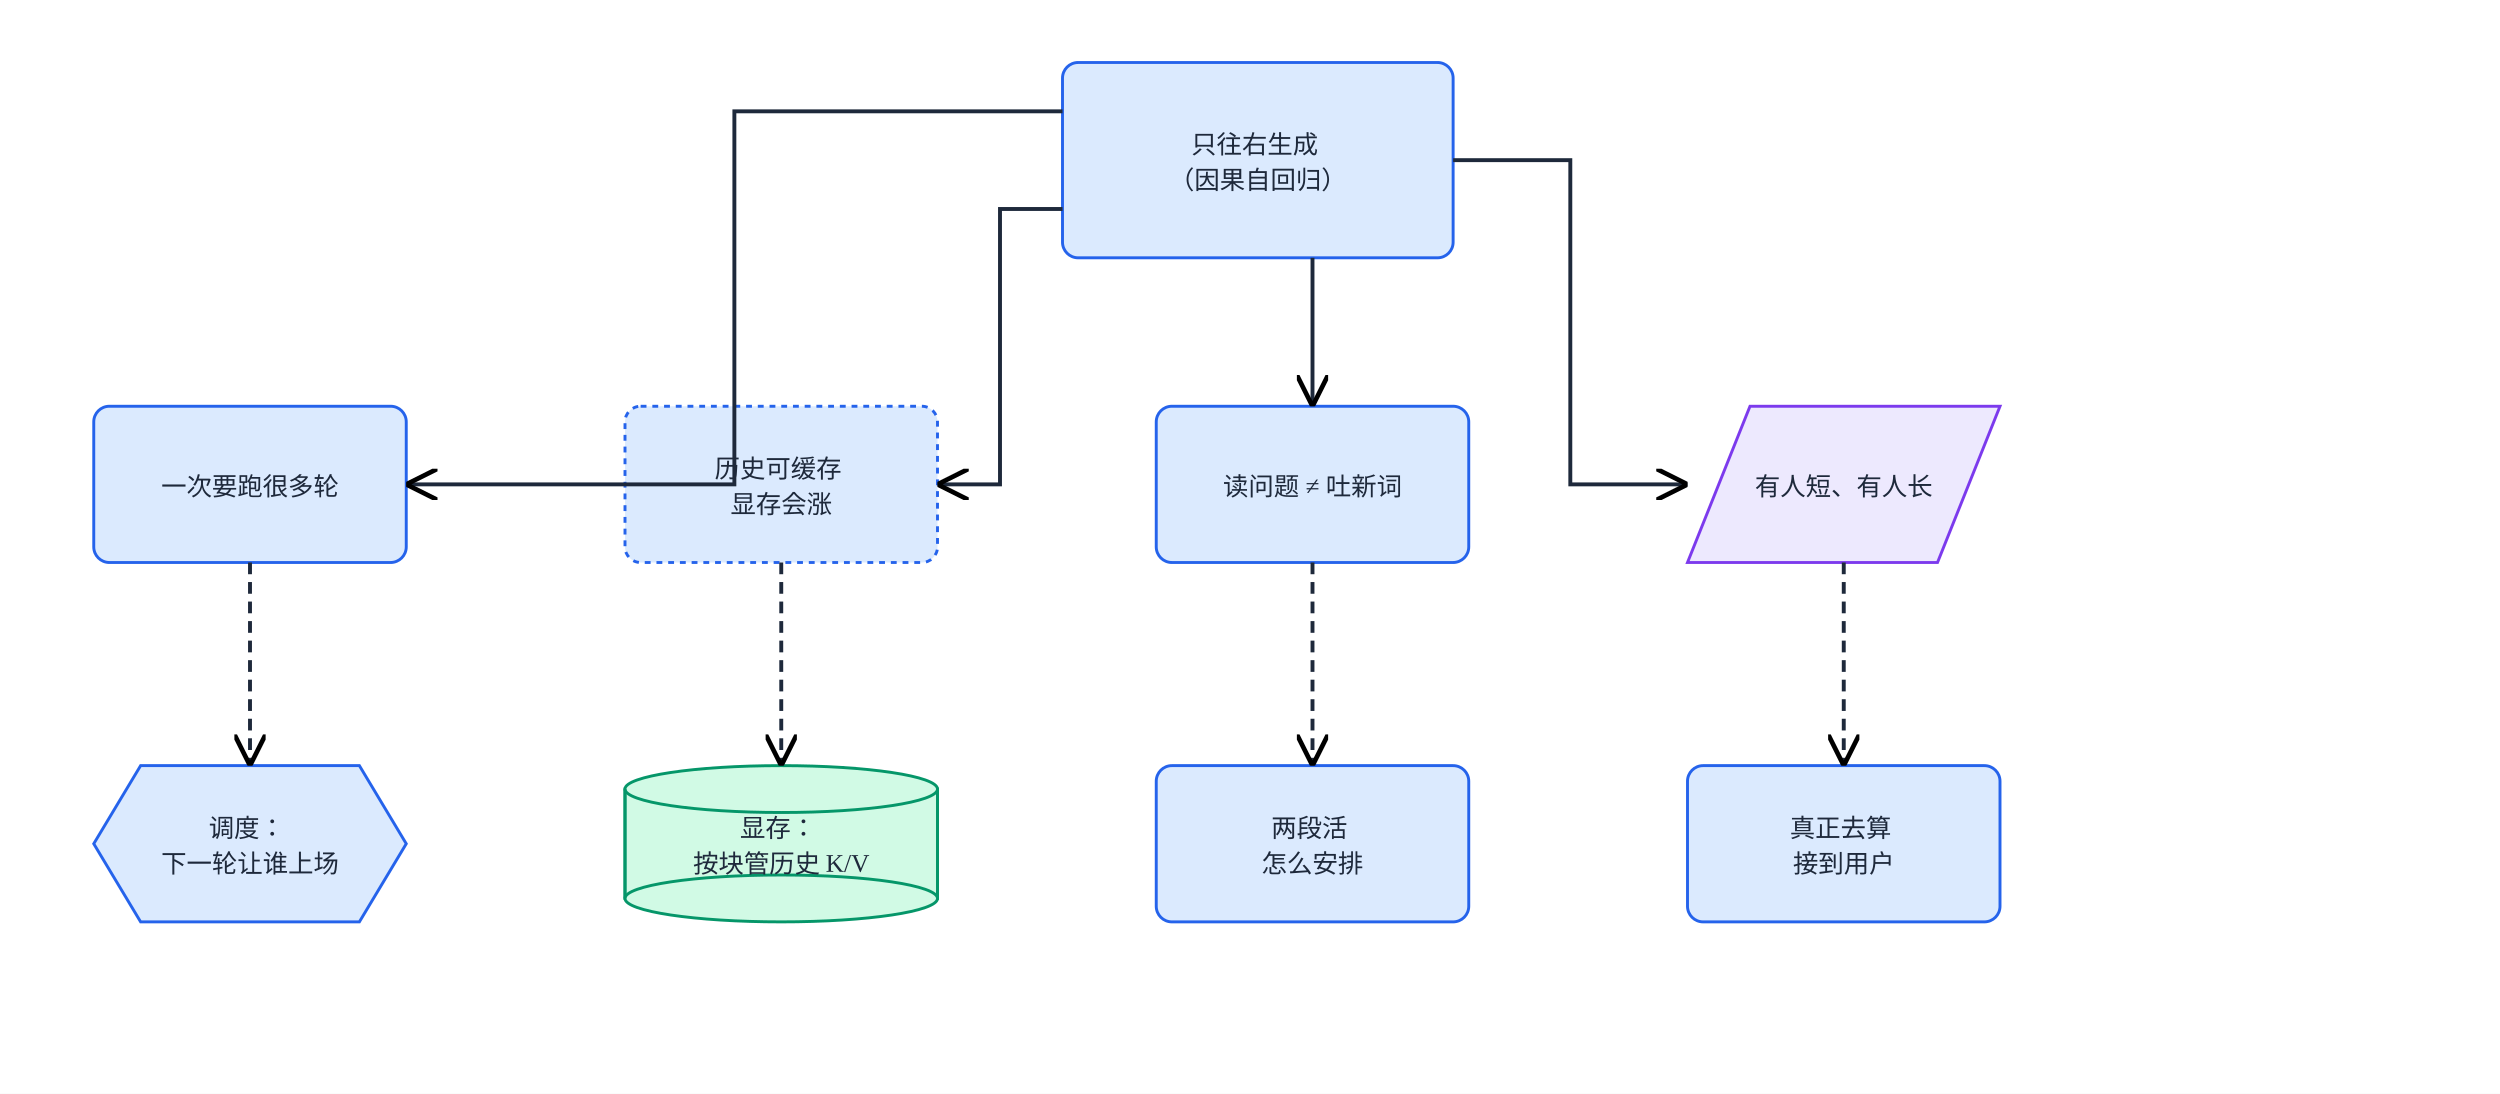
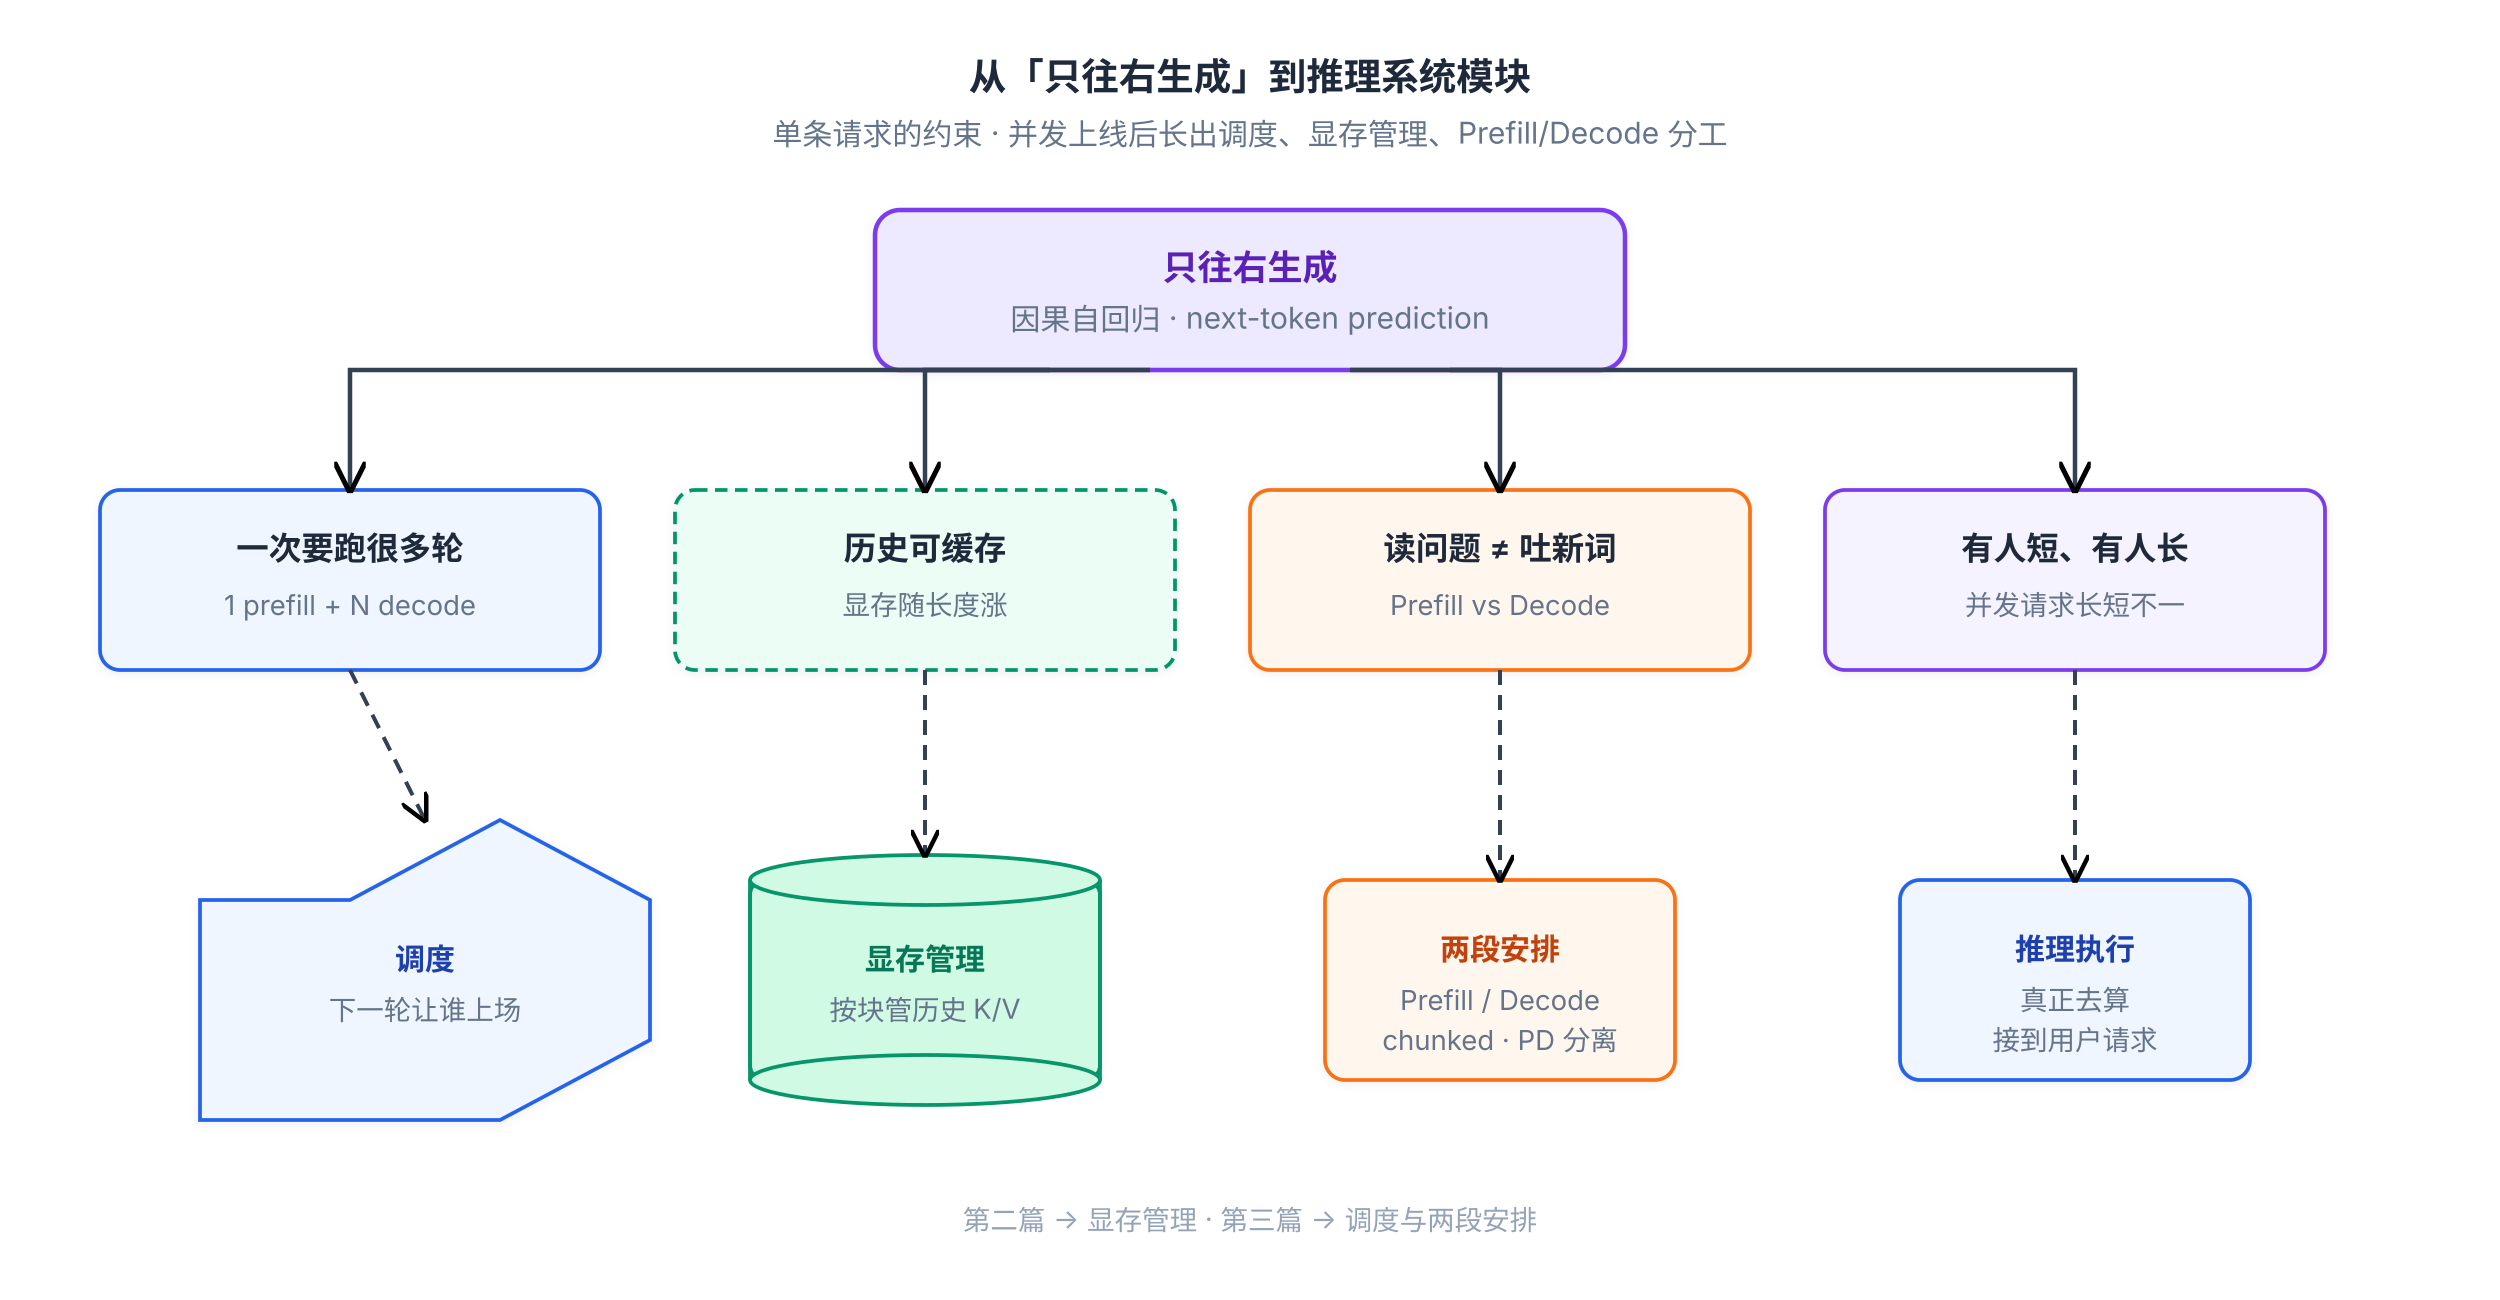
- <svg xmlns="http://www.w3.org/2000/svg" width="1280" height="560" viewBox="0 0 1280 560" data-drawio="PG14R3JhcGhNb2RlbCBkeD0iMTEyMCIgZHk9IjcyMCIgZ3JpZD0iMSIgZ3JpZFNpemU9IjgiIGd1aWRlcz0iMSIgdG9vbHRpcHM9IjEiIGNvbm5lY3Q9IjEiIGFycm93cz0iMSIgZm9sZD0iMSIgcGFnZT0iMSIgcGFnZVNjYWxlPSIxIiBwYWdlV2lkdGg9IjEyODAiIHBhZ2VIZWlnaHQ9IjU2MCIgbWF0aD0iMSIgYmFja2dyb3VuZD0iI0ZGRkZGRiI+PHJvb3Q+PG14Q2VsbCBpZD0iMCIvPjxteENlbGwgaWQ9IjEiIHBhcmVudD0iMCIvPjxteENlbGwgaWQ9IjIiIHZhbHVlPSLlj6rlvoDlj7PnlJ/miJAmbHQ7YnImZ3Q777yI5Zug5p6c6Ieq5Zue5b2S77yJIiBzdHlsZT0icm91bmRlZD0xO2FyY1NpemU9ODtodG1sPTE7d2hpdGVTcGFjZT13cmFwO2ZpbGxDb2xvcj0jREJFQUZFO3N0cm9rZUNvbG9yPSMyNTYzRUI7c3Ryb2tlV2lkdGg9MS41O2ZvbnRDb2xvcj0jMUUyOTNCO2ZvbnRTaXplPTEzO2ZvbnRGYW1pbHk9VGltZXMgTmV3IFJvbWFuLFNpbVN1bjt2ZXJ0aWNhbEFsaWduPW1pZGRsZTthbGlnbj1jZW50ZXIiIHZlcnRleD0iMSIgcGFyZW50PSIxIj48bXhHZW9tZXRyeSB4PSI1NDQiIHk9IjMyIiB3aWR0aD0iMjAwIiBoZWlnaHQ9IjEwMCIgYXM9Imdlb21ldHJ5Ii8+PC9teENlbGw+PG14Q2VsbCBpZD0iMyIgdmFsdWU9IuS4gOasoeimgei3keW+iOWkmui9riIgc3R5bGU9InJvdW5kZWQ9MTthcmNTaXplPTg7aHRtbD0xO3doaXRlU3BhY2U9d3JhcDtmaWxsQ29sb3I9I0RCRUFGRTtzdHJva2VDb2xvcj0jMjU2M0VCO3N0cm9rZVdpZHRoPTEuNTtmb250Q29sb3I9IzFFMjkzQjtmb250U2l6ZT0xMztmb250RmFtaWx5PVRpbWVzIE5ldyBSb21hbixTaW1TdW47dmVydGljYWxBbGlnbj1taWRkbGU7YWxpZ249Y2VudGVyIiB2ZXJ0ZXg9IjEiIHBhcmVudD0iMSI+PG14R2VvbWV0cnkgeD0iNDgiIHk9IjIwOCIgd2lkdGg9IjE2MCIgaGVpZ2h0PSI4MCIgYXM9Imdlb21ldHJ5Ii8+PC9teENlbGw+PG14Q2VsbCBpZD0iNCIgdmFsdWU9IuWOhuWPsuWPr+e8k+WtmCZsdDticiZndDvmmL7lrZjkvJrmtqgiIHN0eWxlPSJyb3VuZGVkPTE7YXJjU2l6ZT04O2Rhc2hlZD0xO2h0bWw9MTt3aGl0ZVNwYWNlPXdyYXA7ZmlsbENvbG9yPSNEQkVBRkU7c3Ryb2tlQ29sb3I9IzI1NjNFQjtzdHJva2VXaWR0aD0xLjU7Zm9udENvbG9yPSMxRTI5M0I7Zm9udFNpemU9MTM7Zm9udEZhbWlseT1UaW1lcyBOZXcgUm9tYW4sU2ltU3VuO3ZlcnRpY2FsQWxpZ249bWlkZGxlO2FsaWduPWNlbnRlciIgdmVydGV4PSIxIiBwYXJlbnQ9IjEiPjxteEdlb21ldHJ5IHg9IjMyMCIgeT0iMjA4IiB3aWR0aD0iMTYwIiBoZWlnaHQ9IjgwIiBhcz0iZ2VvbWV0cnkiLz48L214Q2VsbD48bXhDZWxsIGlkPSI1IiB2YWx1ZT0i6K+76Zeu6aKYIOKJoCDlkJDmlrDor40iIHN0eWxlPSJyb3VuZGVkPTE7YXJjU2l6ZT04O2h0bWw9MTt3aGl0ZVNwYWNlPXdyYXA7ZmlsbENvbG9yPSNEQkVBRkU7c3Ryb2tlQ29sb3I9IzI1NjNFQjtzdHJva2VXaWR0aD0xLjU7Zm9udENvbG9yPSMxRTI5M0I7Zm9udFNpemU9MTM7Zm9udEZhbWlseT1UaW1lcyBOZXcgUm9tYW4sU2ltU3VuO3ZlcnRpY2FsQWxpZ249bWlkZGxlO2FsaWduPWNlbnRlciIgdmVydGV4PSIxIiBwYXJlbnQ9IjEiPjxteEdlb21ldHJ5IHg9IjU5MiIgeT0iMjA4IiB3aWR0aD0iMTYwIiBoZWlnaHQ9IjgwIiBhcz0iZ2VvbWV0cnkiLz48L214Q2VsbD48bXhDZWxsIGlkPSI2IiB2YWx1ZT0i5pyJ5Lq655+t44CB5pyJ5Lq66ZW/IiBzdHlsZT0ic2hhcGU9cGFyYWxsZWxvZ3JhbTtwZXJpbWV0ZXI9cGFyYWxsZWxvZ3JhbVBlcmltZXRlcjtmaXhlZFNpemU9MTtodG1sPTE7d2hpdGVTcGFjZT13cmFwO2ZpbGxDb2xvcj0jRURFOUZFO3N0cm9rZUNvbG9yPSM3QzNBRUQ7c3Ryb2tlV2lkdGg9MS41O2ZvbnRDb2xvcj0jMUUyOTNCO2ZvbnRTaXplPTEzO2ZvbnRGYW1pbHk9VGltZXMgTmV3IFJvbWFuLFNpbVN1bjt2ZXJ0aWNhbEFsaWduPW1pZGRsZTthbGlnbj1jZW50ZXIiIHZlcnRleD0iMSIgcGFyZW50PSIxIj48bXhHZW9tZXRyeSB4PSI4NjQiIHk9IjIwOCIgd2lkdGg9IjE2MCIgaGVpZ2h0PSI4MCIgYXM9Imdlb21ldHJ5Ii8+PC9teENlbGw+PG14Q2VsbCBpZD0iNyIgdmFsdWU9Iuiwg+W6pu+8miZsdDticiZndDvkuIvkuIDova7orqnosIHkuIrlnLoiIHN0eWxlPSJzaGFwZT1oZXhhZ29uO3BlcmltZXRlcj1oZXhhZ29uUGVyaW1ldGVyMjtodG1sPTE7d2hpdGVTcGFjZT13cmFwO2ZpbGxDb2xvcj0jREJFQUZFO3N0cm9rZUNvbG9yPSMyNTYzRUI7c3Ryb2tlV2lkdGg9MS41O2ZvbnRDb2xvcj0jMUUyOTNCO2ZvbnRTaXplPTEzO2ZvbnRGYW1pbHk9VGltZXMgTmV3IFJvbWFuLFNpbVN1bjt2ZXJ0aWNhbEFsaWduPW1pZGRsZTthbGlnbj1jZW50ZXIiIHZlcnRleD0iMSIgcGFyZW50PSIxIj48bXhHZW9tZXRyeSB4PSI0OCIgeT0iMzkyIiB3aWR0aD0iMTYwIiBoZWlnaHQ9IjgwIiBhcz0iZ2VvbWV0cnkiLz48L214Q2VsbD48bXhDZWxsIGlkPSI4IiB2YWx1ZT0i5pi+5a2Y77yaJmx0O2JyJmd0O+aMieWdl+euoeWOhuWPsiBLL1YiIHN0eWxlPSJzaGFwZT1jeWxpbmRlcjM7Ym91bmRlZExibD0xO2JhY2tncm91bmRPdXRsaW5lPTE7c2l6ZT0xNTtodG1sPTE7d2hpdGVTcGFjZT13cmFwO2ZpbGxDb2xvcj0jRDFGQUU1O3N0cm9rZUNvbG9yPSMwNTk2Njk7c3Ryb2tlV2lkdGg9MS41O2ZvbnRDb2xvcj0jMUUyOTNCO2ZvbnRTaXplPTEzO2ZvbnRGYW1pbHk9VGltZXMgTmV3IFJvbWFuLFNpbVN1bjt2ZXJ0aWNhbEFsaWduPW1pZGRsZTthbGlnbj1jZW50ZXIiIHZlcnRleD0iMSIgcGFyZW50PSIxIj48bXhHZW9tZXRyeSB4PSIzMjAiIHk9IjM5MiIgd2lkdGg9IjE2MCIgaGVpZ2h0PSI4MCIgYXM9Imdlb21ldHJ5Ii8+PC9teENlbGw+PG14Q2VsbCBpZD0iOSIgdmFsdWU9IuS4pOautea0uyZsdDticiZndDvmgI7kuYjlronmjpIiIHN0eWxlPSJyb3VuZGVkPTE7YXJjU2l6ZT04O2h0bWw9MTt3aGl0ZVNwYWNlPXdyYXA7ZmlsbENvbG9yPSNEQkVBRkU7c3Ryb2tlQ29sb3I9IzI1NjNFQjtzdHJva2VXaWR0aD0xLjU7Zm9udENvbG9yPSMxRTI5M0I7Zm9udFNpemU9MTM7Zm9udEZhbWlseT1UaW1lcyBOZXcgUm9tYW4sU2ltU3VuO3ZlcnRpY2FsQWxpZ249bWlkZGxlO2FsaWduPWNlbnRlciIgdmVydGV4PSIxIiBwYXJlbnQ9IjEiPjxteEdlb21ldHJ5IHg9IjU5MiIgeT0iMzkyIiB3aWR0aD0iMTYwIiBoZWlnaHQ9IjgwIiBhcz0iZ2VvbWV0cnkiLz48L214Q2VsbD48bXhDZWxsIGlkPSIxMCIgdmFsdWU9Iuecn+ato+WOu+eulyZsdDticiZndDvmjqXliLDnlKjmiLciIHN0eWxlPSJyb3VuZGVkPTE7YXJjU2l6ZT04O2h0bWw9MTt3aGl0ZVNwYWNlPXdyYXA7ZmlsbENvbG9yPSNEQkVBRkU7c3Ryb2tlQ29sb3I9IzI1NjNFQjtzdHJva2VXaWR0aD0xLjU7Zm9udENvbG9yPSMxRTI5M0I7Zm9udFNpemU9MTM7Zm9udEZhbWlseT1UaW1lcyBOZXcgUm9tYW4sU2ltU3VuO3ZlcnRpY2FsQWxpZ249bWlkZGxlO2FsaWduPWNlbnRlciIgdmVydGV4PSIxIiBwYXJlbnQ9IjEiPjxteEdlb21ldHJ5IHg9Ijg2NCIgeT0iMzkyIiB3aWR0aD0iMTYwIiBoZWlnaHQ9IjgwIiBhcz0iZ2VvbWV0cnkiLz48L214Q2VsbD48bXhDZWxsIGlkPSIxMSIgdmFsdWU9IiIgc3R5bGU9ImVkZ2VTdHlsZT1vcnRob2dvbmFsRWRnZVN0eWxlO3JvdW5kZWQ9MDtvcnRob2dvbmFsTG9vcD0xO2pldHR5U2l6ZT1hdXRvO2h0bWw9MTtzdHJva2VDb2xvcj0jMUUyOTNCO3N0cm9rZVdpZHRoPTI7ZW5kQXJyb3c9b3BlbjtlbmRGaWxsPTA7ZW5kU2l6ZT0xMjtleGl0WD0wO2V4aXRZPTAuMjU7ZXhpdER4PTA7ZXhpdER5PTA7ZW50cnlYPTE7ZW50cnlZPTAuNTtlbnRyeUR4PTA7ZW50cnlEeT0wO2p1bXBTdHlsZT1hcmM7anVtcFNpemU9OCIgZWRnZT0iMSIgcGFyZW50PSIxIiBzb3VyY2U9IjIiIHRhcmdldD0iMyI+PG14R2VvbWV0cnkgcmVsYXRpdmU9IjEiIGFzPSJnZW9tZXRyeSI+PC9teEdlb21ldHJ5PjwvbXhDZWxsPjxteENlbGwgaWQ9IjEyIiB2YWx1ZT0iIiBzdHlsZT0iZWRnZVN0eWxlPW9ydGhvZ29uYWxFZGdlU3R5bGU7cm91bmRlZD0wO29ydGhvZ29uYWxMb29wPTE7amV0dHlTaXplPWF1dG87aHRtbD0xO3N0cm9rZUNvbG9yPSMxRTI5M0I7c3Ryb2tlV2lkdGg9MjtlbmRBcnJvdz1vcGVuO2VuZEZpbGw9MDtlbmRTaXplPTEyO2V4aXRYPTA7ZXhpdFk9MC43NTtleGl0RHg9MDtleGl0RHk9MDtlbnRyeVg9MTtlbnRyeVk9MC41O2VudHJ5RHg9MDtlbnRyeUR5PTA7anVtcFN0eWxlPWFyYztqdW1wU2l6ZT04IiBlZGdlPSIxIiBwYXJlbnQ9IjEiIHNvdXJjZT0iMiIgdGFyZ2V0PSI0Ij48bXhHZW9tZXRyeSByZWxhdGl2ZT0iMSIgYXM9Imdlb21ldHJ5Ij48L214R2VvbWV0cnk+PC9teENlbGw+PG14Q2VsbCBpZD0iMTMiIHZhbHVlPSIiIHN0eWxlPSJlZGdlU3R5bGU9b3J0aG9nb25hbEVkZ2VTdHlsZTtyb3VuZGVkPTA7b3J0aG9nb25hbExvb3A9MTtqZXR0eVNpemU9YXV0bztodG1sPTE7c3Ryb2tlQ29sb3I9IzFFMjkzQjtzdHJva2VXaWR0aD0yO2VuZEFycm93PW9wZW47ZW5kRmlsbD0wO2VuZFNpemU9MTI7ZXhpdFg9MC42NDtleGl0WT0xO2V4aXREeD0wO2V4aXREeT0wO2VudHJ5WD0wLjU7ZW50cnlZPTA7ZW50cnlEeD0wO2VudHJ5RHk9MDtqdW1wU3R5bGU9YXJjO2p1bXBTaXplPTgiIGVkZ2U9IjEiIHBhcmVudD0iMSIgc291cmNlPSIyIiB0YXJnZXQ9IjUiPjxteEdlb21ldHJ5IHJlbGF0aXZlPSIxIiBhcz0iZ2VvbWV0cnkiPjwvbXhHZW9tZXRyeT48L214Q2VsbD48bXhDZWxsIGlkPSIxNCIgdmFsdWU9IiIgc3R5bGU9ImVkZ2VTdHlsZT1vcnRob2dvbmFsRWRnZVN0eWxlO3JvdW5kZWQ9MDtvcnRob2dvbmFsTG9vcD0xO2pldHR5U2l6ZT1hdXRvO2h0bWw9MTtzdHJva2VDb2xvcj0jMUUyOTNCO3N0cm9rZVdpZHRoPTI7ZW5kQXJyb3c9b3BlbjtlbmRGaWxsPTA7ZW5kU2l6ZT0xMjtleGl0WD0xO2V4aXRZPTAuNTtleGl0RHg9MDtleGl0RHk9MDtlbnRyeVg9MDtlbnRyeVk9MC41O2VudHJ5RHg9MDtlbnRyeUR5PTA7anVtcFN0eWxlPWFyYztqdW1wU2l6ZT04IiBlZGdlPSIxIiBwYXJlbnQ9IjEiIHNvdXJjZT0iMiIgdGFyZ2V0PSI2Ij48bXhHZW9tZXRyeSByZWxhdGl2ZT0iMSIgYXM9Imdlb21ldHJ5Ij48L214R2VvbWV0cnk+PC9teENlbGw+PG14Q2VsbCBpZD0iMTUiIHZhbHVlPSIiIHN0eWxlPSJlZGdlU3R5bGU9b3J0aG9nb25hbEVkZ2VTdHlsZTtyb3VuZGVkPTA7b3J0aG9nb25hbExvb3A9MTtqZXR0eVNpemU9YXV0bztodG1sPTE7c3Ryb2tlQ29sb3I9IzFFMjkzQjtzdHJva2VXaWR0aD0yO2VuZEFycm93PW9wZW47ZW5kRmlsbD0wO2VuZFNpemU9MTI7ZXhpdFg9MC41O2V4aXRZPTE7ZXhpdER4PTA7ZXhpdER5PTA7ZW50cnlYPTAuNTtlbnRyeVk9MDtlbnRyeUR4PTA7ZW50cnlEeT0wO2Rhc2hlZD0xO2Rhc2hQYXR0ZXJuPTYgNDtqdW1wU3R5bGU9YXJjO2p1bXBTaXplPTgiIGVkZ2U9IjEiIHBhcmVudD0iMSIgc291cmNlPSIzIiB0YXJnZXQ9IjciPjxteEdlb21ldHJ5IHJlbGF0aXZlPSIxIiBhcz0iZ2VvbWV0cnkiPjwvbXhHZW9tZXRyeT48L214Q2VsbD48bXhDZWxsIGlkPSIxNiIgdmFsdWU9IiIgc3R5bGU9ImVkZ2VTdHlsZT1vcnRob2dvbmFsRWRnZVN0eWxlO3JvdW5kZWQ9MDtvcnRob2dvbmFsTG9vcD0xO2pldHR5U2l6ZT1hdXRvO2h0bWw9MTtzdHJva2VDb2xvcj0jMUUyOTNCO3N0cm9rZVdpZHRoPTI7ZW5kQXJyb3c9b3BlbjtlbmRGaWxsPTA7ZW5kU2l6ZT0xMjtleGl0WD0wLjU7ZXhpdFk9MTtleGl0RHg9MDtleGl0RHk9MDtlbnRyeVg9MC41O2VudHJ5WT0wO2VudHJ5RHg9MDtlbnRyeUR5PTA7ZGFzaGVkPTE7ZGFzaFBhdHRlcm49NiA0O2p1bXBTdHlsZT1hcmM7anVtcFNpemU9OCIgZWRnZT0iMSIgcGFyZW50PSIxIiBzb3VyY2U9IjQiIHRhcmdldD0iOCI+PG14R2VvbWV0cnkgcmVsYXRpdmU9IjEiIGFzPSJnZW9tZXRyeSI+PC9teEdlb21ldHJ5PjwvbXhDZWxsPjxteENlbGwgaWQ9IjE3IiB2YWx1ZT0iIiBzdHlsZT0iZWRnZVN0eWxlPW9ydGhvZ29uYWxFZGdlU3R5bGU7cm91bmRlZD0wO29ydGhvZ29uYWxMb29wPTE7amV0dHlTaXplPWF1dG87aHRtbD0xO3N0cm9rZUNvbG9yPSMxRTI5M0I7c3Ryb2tlV2lkdGg9MjtlbmRBcnJvdz1vcGVuO2VuZEZpbGw9MDtlbmRTaXplPTEyO2V4aXRYPTAuNTtleGl0WT0xO2V4aXREeD0wO2V4aXREeT0wO2VudHJ5WD0wLjU7ZW50cnlZPTA7ZW50cnlEeD0wO2VudHJ5RHk9MDtkYXNoZWQ9MTtkYXNoUGF0dGVybj02IDQ7anVtcFN0eWxlPWFyYztqdW1wU2l6ZT04IiBlZGdlPSIxIiBwYXJlbnQ9IjEiIHNvdXJjZT0iNSIgdGFyZ2V0PSI5Ij48bXhHZW9tZXRyeSByZWxhdGl2ZT0iMSIgYXM9Imdlb21ldHJ5Ij48L214R2VvbWV0cnk+PC9teENlbGw+PG14Q2VsbCBpZD0iMTgiIHZhbHVlPSIiIHN0eWxlPSJlZGdlU3R5bGU9b3J0aG9nb25hbEVkZ2VTdHlsZTtyb3VuZGVkPTA7b3J0aG9nb25hbExvb3A9MTtqZXR0eVNpemU9YXV0bztodG1sPTE7c3Ryb2tlQ29sb3I9IzFFMjkzQjtzdHJva2VXaWR0aD0yO2VuZEFycm93PW9wZW47ZW5kRmlsbD0wO2VuZFNpemU9MTI7ZXhpdFg9MC41O2V4aXRZPTE7ZXhpdER4PTA7ZXhpdER5PTA7ZW50cnlYPTAuNTtlbnRyeVk9MDtlbnRyeUR4PTA7ZW50cnlEeT0wO2Rhc2hlZD0xO2Rhc2hQYXR0ZXJuPTYgNDtqdW1wU3R5bGU9YXJjO2p1bXBTaXplPTgiIGVkZ2U9IjEiIHBhcmVudD0iMSIgc291cmNlPSI2IiB0YXJnZXQ9IjEwIj48bXhHZW9tZXRyeSByZWxhdGl2ZT0iMSIgYXM9Imdlb21ldHJ5Ij48L214R2VvbWV0cnk+PC9teENlbGw+PC9yb290PjwvbXhHcmFwaE1vZGVsPg==">
+ <svg xmlns="http://www.w3.org/2000/svg" width="1000" height="520" viewBox="0 0 1000 520" role="img" aria-label="从因果自回归约束到调度、显存管理、两段安排、推理执行模块">
  <defs>
-     <marker id="arrow-block" viewBox="0 0 10 10" refX="10" refY="5" markerWidth="8" markerHeight="8" orient="auto-start-reverse">
-       <path d="M 0 0 L 10 5 L 0 10 Z" fill="currentColor" />
+     <marker id="arrow" viewBox="0 0 10 10" refX="9" refY="5" markerWidth="7" markerHeight="7" orient="auto-start-reverse">
+       <path d="M 0 0 L 10 5 L 0 10" fill="none" stroke="currentColor" stroke-width="1.6" stroke-linejoin="round" />
    </marker>
-     <marker id="arrow-open" viewBox="0 0 10 10" refX="10" refY="5" markerWidth="8" markerHeight="8" orient="auto-start-reverse">
-       <path d="M 0 0 L 10 5 L 0 10" fill="none" stroke="currentColor" stroke-width="1.5" />
-     </marker>
-     <marker id="arrow-classic" viewBox="0 0 10 10" refX="10" refY="5" markerWidth="8" markerHeight="8" orient="auto-start-reverse">
-       <path d="M 0 0 L 10 5 L 0 10 L 3 5 Z" fill="currentColor" />
-     </marker>
-     <marker id="arrow-diamond" viewBox="0 0 12 12" refX="12" refY="6" markerWidth="10" markerHeight="10" orient="auto-start-reverse">
-       <path d="M 0 6 L 6 0 L 12 6 L 6 12 Z" fill="currentColor" />
-     </marker>
+     <filter id="shadow" x="-8%" y="-8%" width="116%" height="120%">
+       <feDropShadow dx="0" dy="1" stdDeviation="2" flood-color="#0f172a" flood-opacity="0.06" />
+     </filter>
  </defs>
-   <rect width="100%" height="100%" fill="#FFFFFF" />
-   <rect x="544" y="32" width="200" height="100" rx="8" fill="#DBEAFE" stroke="#2563EB" stroke-width="1.5" />
-   <text x="644" y="82" text-anchor="middle" dominant-baseline="central" font-family="Times New Roman,SimSun" font-size="13" fill="#1E293B">
-     <tspan x="644" dy="-9.1">只往右生成</tspan>
-     <tspan x="644" dy="18.2">（因果自回归）</tspan>
+   <rect width="1000" height="520" fill="#FFFFFF" />
+   <text x="500" y="36" text-anchor="middle" font-family="Inter, system-ui, -apple-system, 'PingFang SC', 'Microsoft YaHei', sans-serif" font-size="15" font-weight="600" fill="#1E293B">
+     从「只往右生成」到推理系统模块
  </text>
-   <rect x="48" y="208" width="160" height="80" rx="8" fill="#DBEAFE" stroke="#2563EB" stroke-width="1.5" />
-   <text x="128" y="248" text-anchor="middle" dominant-baseline="central" font-family="Times New Roman,SimSun" font-size="13" fill="#1E293B">一次要跑很多轮</text>
-   <rect x="320" y="208" width="160" height="80" rx="8" fill="#DBEAFE" stroke="#2563EB" stroke-width="1.5" stroke-dasharray="3 3" />
-   <text x="400" y="248" text-anchor="middle" dominant-baseline="central" font-family="Times New Roman,SimSun" font-size="13" fill="#1E293B">
-     <tspan x="400" dy="-9.1">历史可缓存</tspan>
-     <tspan x="400" dy="18.2">显存会涨</tspan>
+   <text x="500" y="58" text-anchor="middle" font-family="Inter, system-ui, -apple-system, 'PingFang SC', 'Microsoft YaHei', sans-serif" font-size="12" fill="#64748B">
+     单条请求的约束 · 并发上线后长出调度、显存管理、Prefill/Decode 分工
  </text>
-   <rect x="592" y="208" width="160" height="80" rx="8" fill="#DBEAFE" stroke="#2563EB" stroke-width="1.5" />
-   <text x="672" y="248" text-anchor="middle" dominant-baseline="central" font-family="Times New Roman,SimSun" font-size="13" fill="#1E293B">读问题 ≠ 吐新词</text>
-   <polygon points="896,208 1024,208 992,288 864,288" fill="#EDE9FE" stroke="#7C3AED" stroke-width="1.5" />
-   <text x="944" y="248" text-anchor="middle" dominant-baseline="central" font-family="Times New Roman,SimSun" font-size="13" fill="#1E293B">有人短、有人长</text>
-   <polygon points="72,392 184,392 208,432 184,472 72,472 48,432" fill="#DBEAFE" stroke="#2563EB" stroke-width="1.5" />
-   <text x="128" y="432" text-anchor="middle" dominant-baseline="central" font-family="Times New Roman,SimSun" font-size="13" fill="#1E293B">
-     <tspan x="128" dy="-9.1">调度：</tspan>
-     <tspan x="128" dy="18.2">下一轮让谁上场</tspan>
+   <rect x="350" y="84" width="300" height="64" rx="10" fill="#EDE9FE" stroke="#7C3AED" stroke-width="1.8" filter="url(#shadow)" />
+   <text x="500" y="112" text-anchor="middle" font-family="Inter, system-ui, -apple-system, 'PingFang SC', 'Microsoft YaHei', sans-serif" font-size="14" font-weight="700" fill="#5B21B6">只往右生成</text>
+   <text x="500" y="132" text-anchor="middle" font-family="Inter, system-ui, -apple-system, 'PingFang SC', 'Microsoft YaHei', sans-serif" font-size="12" fill="#64748B">因果自回归 · next-token prediction</text>
+   <g font-family="Inter, system-ui, -apple-system, 'PingFang SC', 'Microsoft YaHei', sans-serif">
+     <rect x="40" y="196" width="200" height="72" rx="8" fill="#EFF6FF" stroke="#2563EB" stroke-width="1.5" filter="url(#shadow)" />
+     <text x="140" y="224" text-anchor="middle" font-size="13" font-weight="600" fill="#1E293B">一次要跑很多轮</text>
+     <text x="140" y="246" text-anchor="middle" font-size="11" fill="#64748B">1 prefill + N decode</text>
+     <rect x="270" y="196" width="200" height="72" rx="8" fill="#ECFDF5" stroke="#059669" stroke-width="1.5" stroke-dasharray="5 3" filter="url(#shadow)" />
+     <text x="370" y="224" text-anchor="middle" font-size="13" font-weight="600" fill="#1E293B">历史可缓存</text>
+     <text x="370" y="246" text-anchor="middle" font-size="11" fill="#64748B">显存随长度涨</text>
+     <rect x="500" y="196" width="200" height="72" rx="8" fill="#FFF7ED" stroke="#F97316" stroke-width="1.5" filter="url(#shadow)" />
+     <text x="600" y="224" text-anchor="middle" font-size="13" font-weight="600" fill="#1E293B">读问题 ≠ 吐新词</text>
+     <text x="600" y="246" text-anchor="middle" font-size="11" fill="#64748B">Prefill vs Decode</text>
+     <rect x="730" y="196" width="200" height="72" rx="8" fill="#F5F3FF" stroke="#7C3AED" stroke-width="1.5" filter="url(#shadow)" />
+     <text x="830" y="224" text-anchor="middle" font-size="13" font-weight="600" fill="#1E293B">有人短、有人长</text>
+     <text x="830" y="246" text-anchor="middle" font-size="11" fill="#64748B">并发请求长短不一</text>
+     <path d="M 420 148 L 140 148 L 140 196" fill="none" stroke="#334155" stroke-width="1.8" marker-end="url(#arrow)" style="color:#334155" />
+     <path d="M 460 148 L 370 148 L 370 196" fill="none" stroke="#334155" stroke-width="1.8" marker-end="url(#arrow)" style="color:#334155" />
+     <path d="M 540 148 L 600 148 L 600 196" fill="none" stroke="#334155" stroke-width="1.8" marker-end="url(#arrow)" style="color:#334155" />
+     <path d="M 580 148 L 830 148 L 830 196" fill="none" stroke="#334155" stroke-width="1.8" marker-end="url(#arrow)" style="color:#334155" />
+     <polygon points="140,360 200,328 260,360 260,416 200,448 80,448 80,360" fill="#EFF6FF" stroke="#2563EB" stroke-width="1.5" filter="url(#shadow)" />
+     <text x="170" y="388" text-anchor="middle" font-size="12" font-weight="700" fill="#1E40AF">调度</text>
+     <text x="170" y="408" text-anchor="middle" font-size="11" fill="#64748B">下一轮让谁上场</text>
+     <rect x="300" y="352" width="140" height="80" rx="6" fill="#D1FAE5" stroke="#059669" stroke-width="1.5" filter="url(#shadow)" />
+     <ellipse cx="370" cy="352" rx="70" ry="10" fill="#D1FAE5" stroke="#059669" stroke-width="1.5" />
+     <ellipse cx="370" cy="432" rx="70" ry="10" fill="#D1FAE5" stroke="#059669" stroke-width="1.5" />
+     <line x1="300" y1="352" x2="300" y2="432" stroke="#059669" stroke-width="1.5" />
+     <line x1="440" y1="352" x2="440" y2="432" stroke="#059669" stroke-width="1.5" />
+     <text x="370" y="388" text-anchor="middle" font-size="12" font-weight="700" fill="#047857">显存管理</text>
+     <text x="370" y="408" text-anchor="middle" font-size="11" fill="#64748B">按块管历史 K/V</text>
+     <rect x="530" y="352" width="140" height="80" rx="8" fill="#FFF7ED" stroke="#F97316" stroke-width="1.5" filter="url(#shadow)" />
+     <text x="600" y="384" text-anchor="middle" font-size="12" font-weight="700" fill="#C2410C">两段安排</text>
+     <text x="600" y="404" text-anchor="middle" font-size="11" fill="#64748B">Prefill / Decode</text>
+     <text x="600" y="420" text-anchor="middle" font-size="11" fill="#64748B">chunked · PD 分离</text>
+     <rect x="760" y="352" width="140" height="80" rx="8" fill="#EFF6FF" stroke="#2563EB" stroke-width="1.5" filter="url(#shadow)" />
+     <text x="830" y="384" text-anchor="middle" font-size="12" font-weight="700" fill="#1E40AF">推理执行</text>
+     <text x="830" y="404" text-anchor="middle" font-size="11" fill="#64748B">真正去算</text>
+     <text x="830" y="420" text-anchor="middle" font-size="11" fill="#64748B">接到用户请求</text>
+     <line x1="140" y1="268" x2="170" y2="328" stroke="#334155" stroke-width="1.6" stroke-dasharray="6 4" marker-end="url(#arrow)" style="color:#334155" />
+     <line x1="370" y1="268" x2="370" y2="342" stroke="#334155" stroke-width="1.6" stroke-dasharray="6 4" marker-end="url(#arrow)" style="color:#334155" />
+     <line x1="600" y1="268" x2="600" y2="352" stroke="#334155" stroke-width="1.6" stroke-dasharray="6 4" marker-end="url(#arrow)" style="color:#334155" />
+     <line x1="830" y1="268" x2="830" y2="352" stroke="#334155" stroke-width="1.6" stroke-dasharray="6 4" marker-end="url(#arrow)" style="color:#334155" />
+   </g>
+   <text x="500" y="492" text-anchor="middle" font-family="Inter, system-ui, -apple-system, 'PingFang SC', 'Microsoft YaHei', sans-serif" font-size="11" fill="#94A3B8">
+     第二篇 → 显存管理 · 第三篇 → 调度与两段安排
  </text>
-   <rect x="320" y="404" width="160" height="56" fill="#D1FAE5" stroke="#059669" stroke-width="1.5" />
-   <ellipse cx="400" cy="460" rx="80" ry="12" fill="#D1FAE5" stroke="#059669" stroke-width="1.5" />
-   <ellipse cx="400" cy="404" rx="80" ry="12" fill="#D1FAE5" stroke="#059669" stroke-width="1.5" />
-   <line x1="320" y1="404" x2="320" y2="460" stroke="#059669" stroke-width="1.5" />
-   <line x1="480" y1="404" x2="480" y2="460" stroke="#059669" stroke-width="1.5" />
-   <text x="400" y="432" text-anchor="middle" dominant-baseline="central" font-family="Times New Roman,SimSun" font-size="13" fill="#1E293B">
-     <tspan x="400" dy="-9.1">显存：</tspan>
-     <tspan x="400" dy="18.2">按块管历史 K/V</tspan>
-   </text>
-   <rect x="592" y="392" width="160" height="80" rx="8" fill="#DBEAFE" stroke="#2563EB" stroke-width="1.5" />
-   <text x="672" y="432" text-anchor="middle" dominant-baseline="central" font-family="Times New Roman,SimSun" font-size="13" fill="#1E293B">
-     <tspan x="672" dy="-9.1">两段活</tspan>
-     <tspan x="672" dy="18.2">怎么安排</tspan>
-   </text>
-   <rect x="864" y="392" width="160" height="80" rx="8" fill="#DBEAFE" stroke="#2563EB" stroke-width="1.5" />
-   <text x="944" y="432" text-anchor="middle" dominant-baseline="central" font-family="Times New Roman,SimSun" font-size="13" fill="#1E293B">
-     <tspan x="944" dy="-9.1">真正去算</tspan>
-     <tspan x="944" dy="18.2">接到用户</tspan>
-   </text>
-   <path d="M 544 57 L 376 57 L 376 248 L 208 248" stroke="#1E293B" stroke-width="2" marker-end="url(#arrow-open)" style="color: #1E293B" fill="none" />
-   <path d="M 544 107 L 512 107 L 512 248 L 480 248" stroke="#1E293B" stroke-width="2" marker-end="url(#arrow-open)" style="color: #1E293B" fill="none" />
-   <line x1="672" y1="132" x2="672" y2="208" stroke="#1E293B" stroke-width="2" marker-end="url(#arrow-open)" style="color: #1E293B" fill="none" />
-   <path d="M 744 82 L 804 82 L 804 248 L 864 248" stroke="#1E293B" stroke-width="2" marker-end="url(#arrow-open)" style="color: #1E293B" fill="none" />
-   <line x1="128" y1="288" x2="128" y2="392" stroke="#1E293B" stroke-width="2" stroke-dasharray="6 4" marker-end="url(#arrow-open)" style="color: #1E293B" fill="none" />
-   <line x1="400" y1="288" x2="400" y2="392" stroke="#1E293B" stroke-width="2" stroke-dasharray="6 4" marker-end="url(#arrow-open)" style="color: #1E293B" fill="none" />
-   <line x1="672" y1="288" x2="672" y2="392" stroke="#1E293B" stroke-width="2" stroke-dasharray="6 4" marker-end="url(#arrow-open)" style="color: #1E293B" fill="none" />
-   <line x1="944" y1="288" x2="944" y2="392" stroke="#1E293B" stroke-width="2" stroke-dasharray="6 4" marker-end="url(#arrow-open)" style="color: #1E293B" fill="none" />
</svg>
